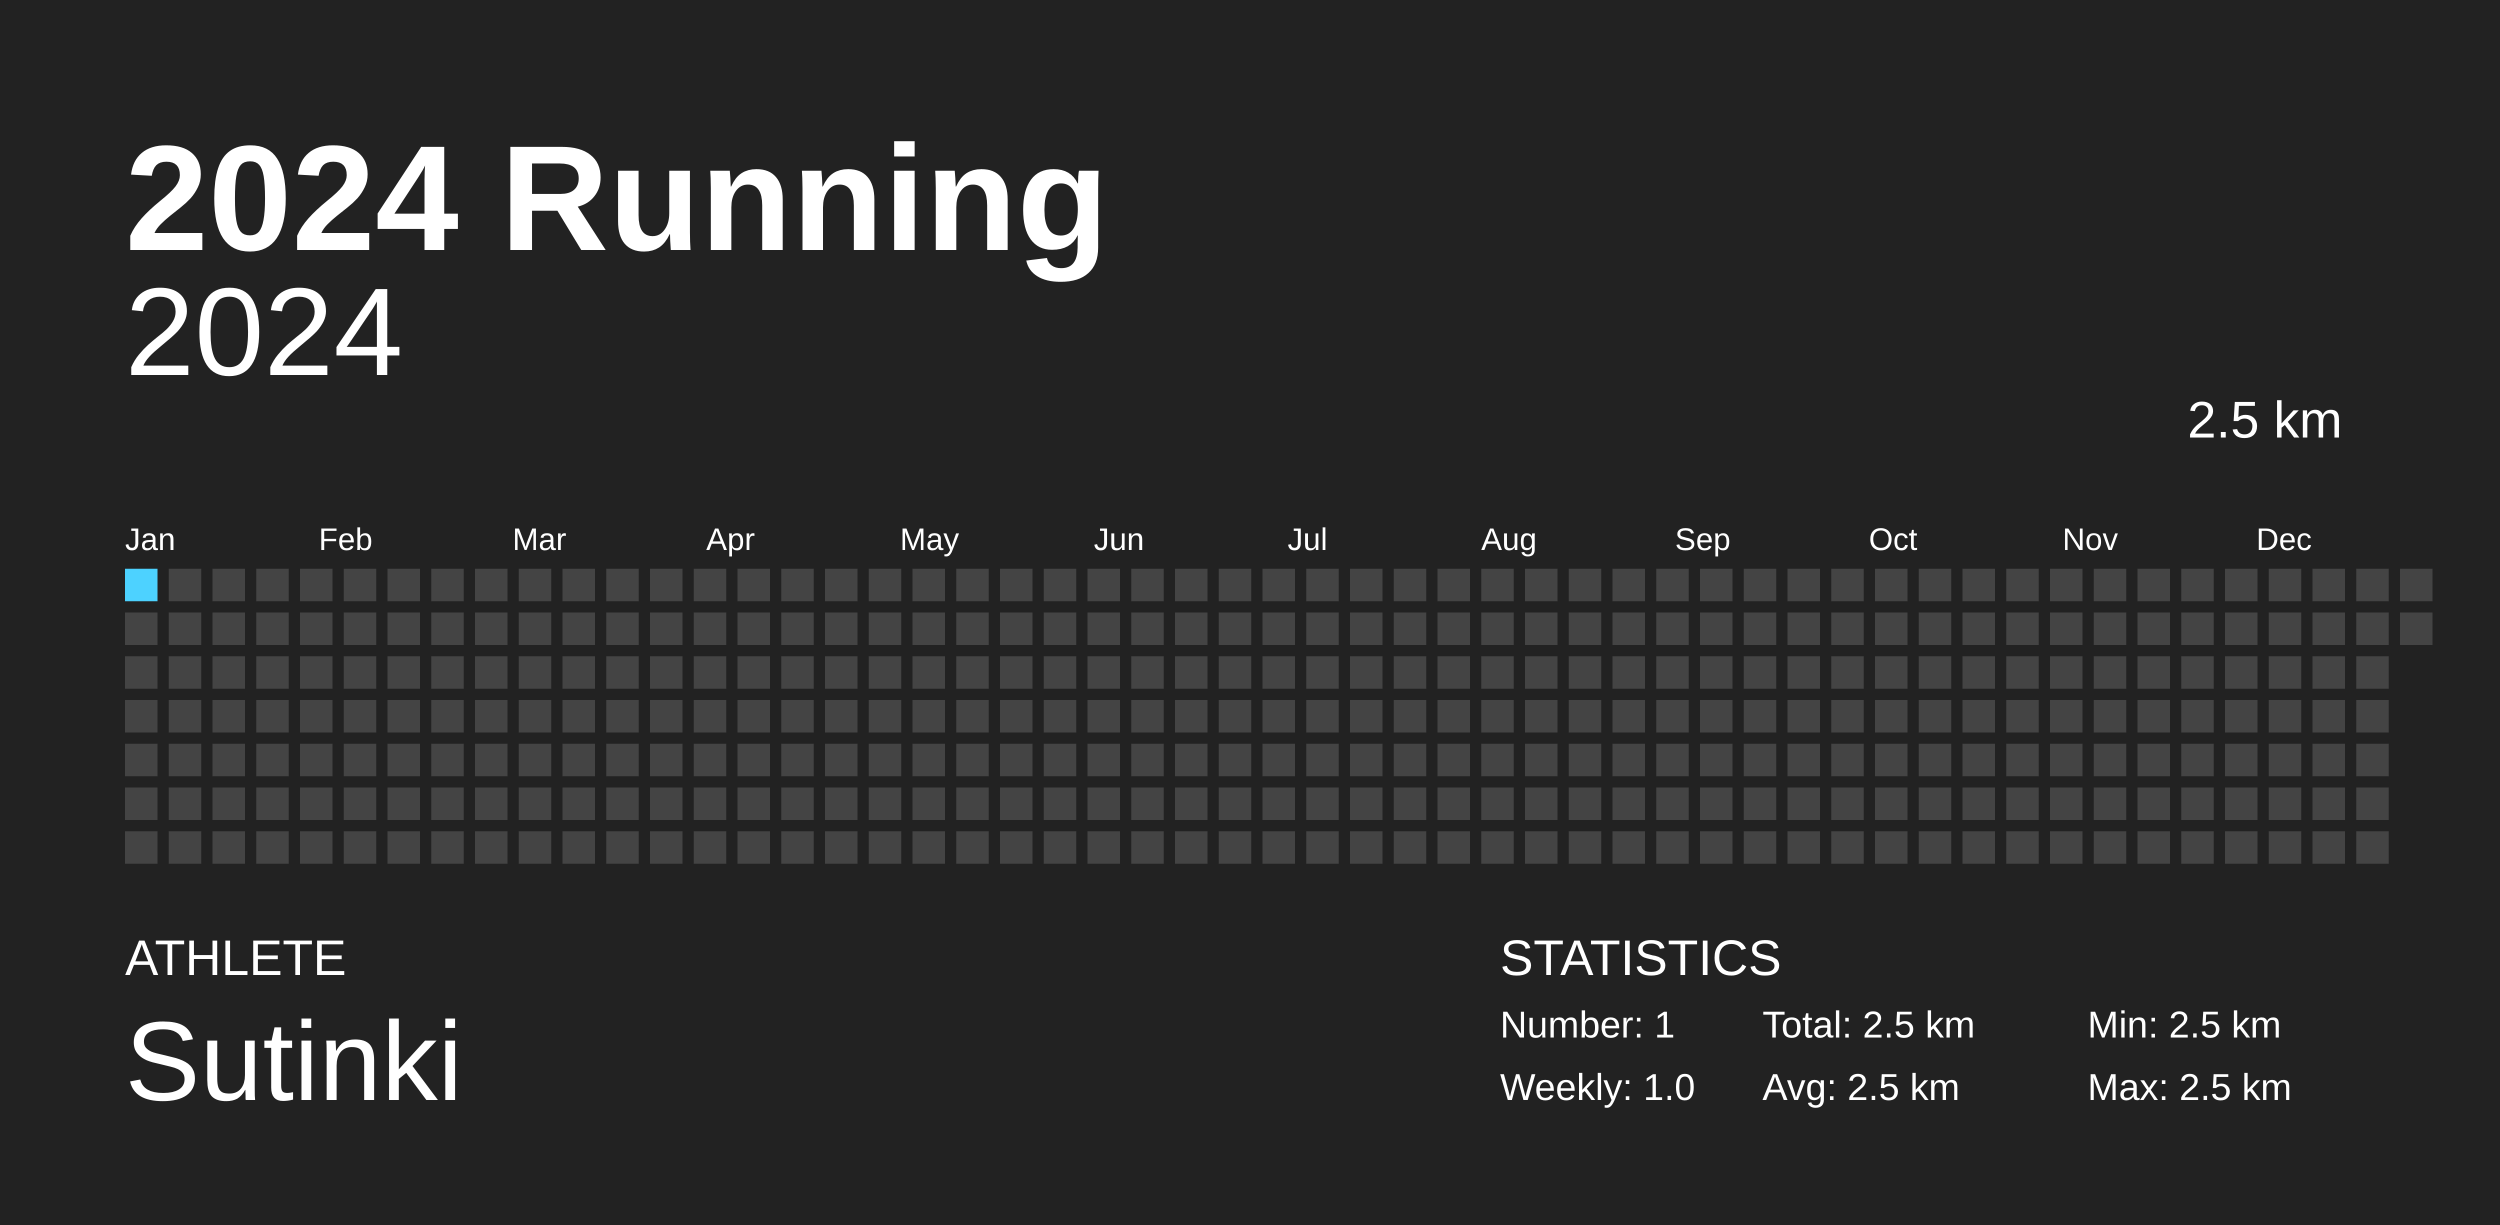
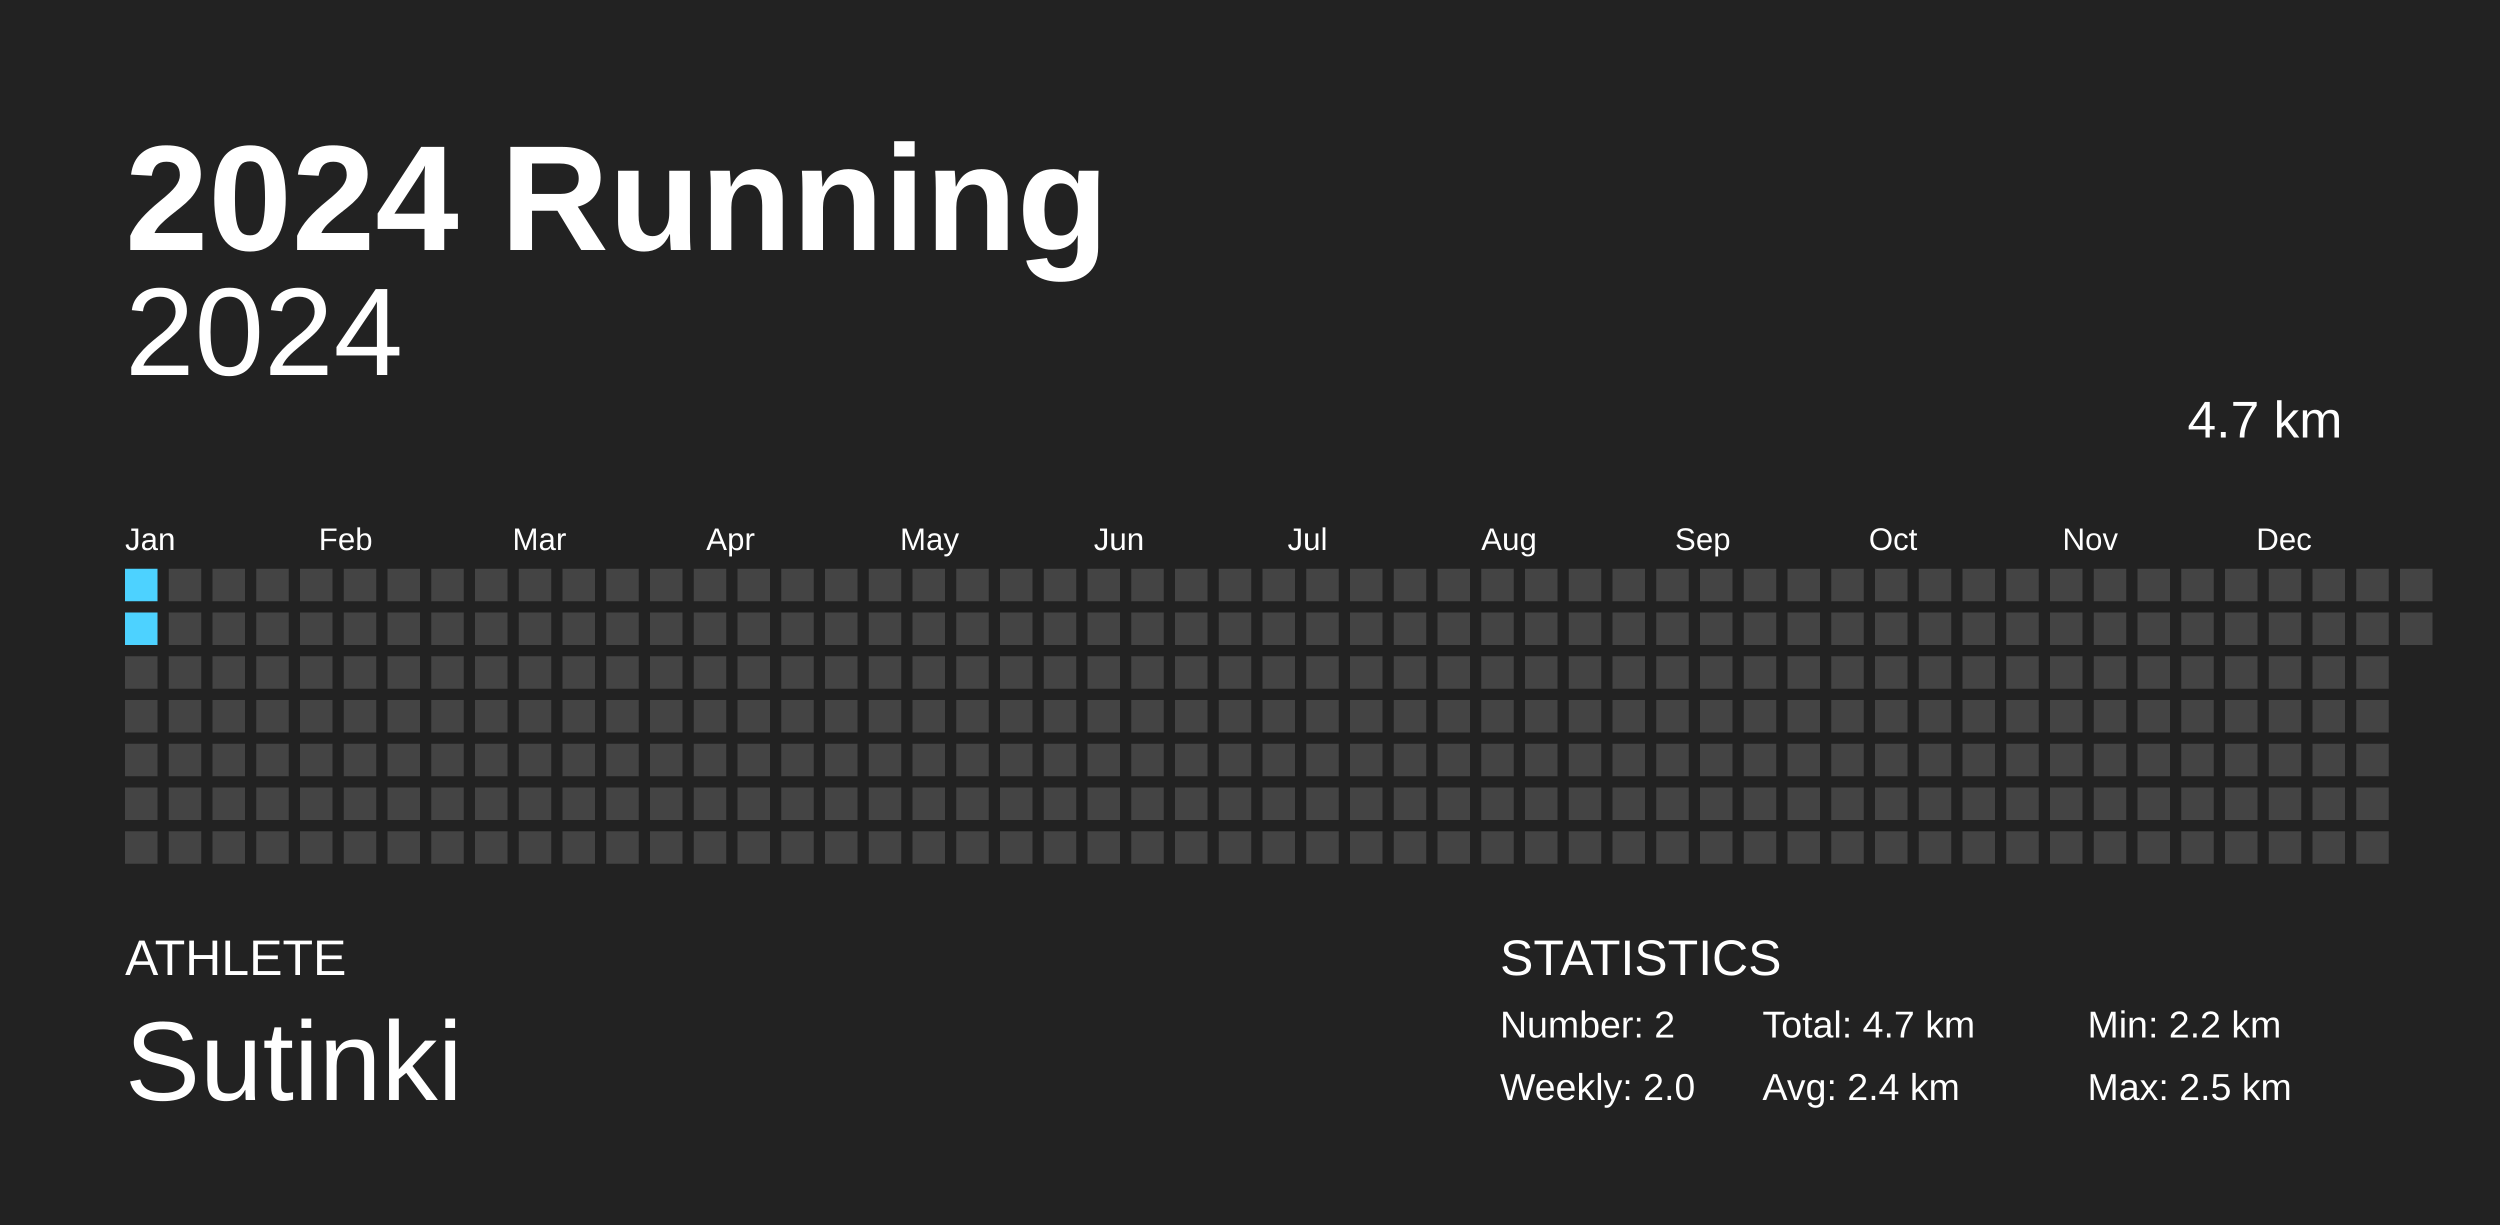
<svg xmlns="http://www.w3.org/2000/svg" baseProfile="full" height="98mm" version="1.1" viewBox="0,0,200,98" width="200mm">
  <defs />
  <rect fill="#222222" height="98" width="200" x="0" y="0" />
  <text fill="#FFFFFF" style="font-size:12px; font-family:Arial; font-weight:bold;" x="10" y="20">2024 Running</text>
  <text fill="#FFFFFF" style="font-size:4px; font-family:Arial" x="10" y="78">ATHLETE</text>
  <text fill="#FFFFFF" style="font-size:9px; font-family:Arial" x="10" y="88">Sutinki</text>
  <text fill="#FFFFFF" style="font-size:4px; font-family:Arial" x="120" y="78">STATISTICS</text>
-   <text fill="#FFFFFF" style="font-size:3px; font-family:Arial" x="120" y="83">Number: 1</text>
-   <text fill="#FFFFFF" style="font-size:3px; font-family:Arial" x="120" y="88">Weekly: 1.0</text>
-   <text fill="#FFFFFF" style="font-size:3px; font-family:Arial" x="141" y="83">Total: 2.5 km</text>
-   <text fill="#FFFFFF" style="font-size:3px; font-family:Arial" x="141" y="88">Avg: 2.5 km</text>
-   <text fill="#FFFFFF" style="font-size:3px; font-family:Arial" x="167" y="83">Min: 2.5 km</text>
+   <text fill="#FFFFFF" style="font-size:3px; font-family:Arial" x="120" y="83">Number: 2</text>
+   <text fill="#FFFFFF" style="font-size:3px; font-family:Arial" x="120" y="88">Weekly: 2.0</text>
+   <text fill="#FFFFFF" style="font-size:3px; font-family:Arial" x="141" y="83">Total: 4.7 km</text>
+   <text fill="#FFFFFF" style="font-size:3px; font-family:Arial" x="141" y="88">Avg: 2.4 km</text>
+   <text fill="#FFFFFF" style="font-size:3px; font-family:Arial" x="167" y="83">Min: 2.2 km</text>
  <text fill="#FFFFFF" style="font-size:3px; font-family:Arial" x="167" y="88">Max: 2.5 km</text>
  <text alignment-baseline="hanging" fill="#FFFFFF" style="font-size:10.0px; font-family:Arial;" x="10" y="30">2024</text>
-   <text alignment-baseline="hanging" fill="#FFFFFF" style="font-size:4.125px; font-family:Arial;" x="175" y="35">2.5 km</text>
+   <text alignment-baseline="hanging" fill="#FFFFFF" style="font-size:4.125px; font-family:Arial;" x="175" y="35">4.7 km</text>
  <text fill="#FFFFFF" style="font-size:2.5px; font-family:Arial" x="10.0" y="44">Jan</text>
  <text fill="#FFFFFF" style="font-size:2.5px; font-family:Arial" x="25.5" y="44">Feb</text>
  <text fill="#FFFFFF" style="font-size:2.5px; font-family:Arial" x="41.0" y="44">Mar</text>
  <text fill="#FFFFFF" style="font-size:2.5px; font-family:Arial" x="56.5" y="44">Apr</text>
  <text fill="#FFFFFF" style="font-size:2.5px; font-family:Arial" x="72.0" y="44">May</text>
  <text fill="#FFFFFF" style="font-size:2.5px; font-family:Arial" x="87.5" y="44">Jun</text>
  <text fill="#FFFFFF" style="font-size:2.5px; font-family:Arial" x="103.0" y="44">Jul</text>
  <text fill="#FFFFFF" style="font-size:2.5px; font-family:Arial" x="118.5" y="44">Aug</text>
  <text fill="#FFFFFF" style="font-size:2.5px; font-family:Arial" x="134.0" y="44">Sep</text>
  <text fill="#FFFFFF" style="font-size:2.5px; font-family:Arial" x="149.5" y="44">Oct</text>
  <text fill="#FFFFFF" style="font-size:2.5px; font-family:Arial" x="165.0" y="44">Nov</text>
  <text fill="#FFFFFF" style="font-size:2.5px; font-family:Arial" x="180.5" y="44">Dec</text>
-   <rect fill="#4DD2FF" height="2.6" width="2.6" x="10.0" y="45.5" />
-   <rect fill="#444444" height="2.6" width="2.6" x="10.0" y="49.0" />
+   <rect fill="#4dd2ff" height="2.6" width="2.6" x="10.0" y="45.5" />
+   <rect fill="#4dd2ff" height="2.6" width="2.6" x="10.0" y="49.0" />
  <rect fill="#444444" height="2.6" width="2.6" x="10.0" y="52.5" />
  <rect fill="#444444" height="2.6" width="2.6" x="10.0" y="56.0" />
  <rect fill="#444444" height="2.6" width="2.6" x="10.0" y="59.5" />
  <rect fill="#444444" height="2.6" width="2.6" x="10.0" y="63.0" />
  <rect fill="#444444" height="2.6" width="2.6" x="10.0" y="66.5" />
  <rect fill="#444444" height="2.6" width="2.6" x="13.5" y="45.5" />
  <rect fill="#444444" height="2.6" width="2.6" x="13.5" y="49.0" />
  <rect fill="#444444" height="2.6" width="2.6" x="13.5" y="52.5" />
  <rect fill="#444444" height="2.6" width="2.6" x="13.5" y="56.0" />
  <rect fill="#444444" height="2.6" width="2.6" x="13.5" y="59.5" />
  <rect fill="#444444" height="2.6" width="2.6" x="13.5" y="63.0" />
  <rect fill="#444444" height="2.6" width="2.6" x="13.5" y="66.5" />
  <rect fill="#444444" height="2.6" width="2.6" x="17.0" y="45.5" />
  <rect fill="#444444" height="2.6" width="2.6" x="17.0" y="49.0" />
  <rect fill="#444444" height="2.6" width="2.6" x="17.0" y="52.5" />
  <rect fill="#444444" height="2.6" width="2.6" x="17.0" y="56.0" />
  <rect fill="#444444" height="2.6" width="2.6" x="17.0" y="59.5" />
  <rect fill="#444444" height="2.6" width="2.6" x="17.0" y="63.0" />
  <rect fill="#444444" height="2.6" width="2.6" x="17.0" y="66.5" />
  <rect fill="#444444" height="2.6" width="2.6" x="20.5" y="45.5" />
  <rect fill="#444444" height="2.6" width="2.6" x="20.5" y="49.0" />
  <rect fill="#444444" height="2.6" width="2.6" x="20.5" y="52.5" />
  <rect fill="#444444" height="2.6" width="2.6" x="20.5" y="56.0" />
  <rect fill="#444444" height="2.6" width="2.6" x="20.5" y="59.5" />
  <rect fill="#444444" height="2.6" width="2.6" x="20.5" y="63.0" />
  <rect fill="#444444" height="2.6" width="2.6" x="20.5" y="66.5" />
  <rect fill="#444444" height="2.6" width="2.6" x="24.0" y="45.5" />
  <rect fill="#444444" height="2.6" width="2.6" x="24.0" y="49.0" />
  <rect fill="#444444" height="2.6" width="2.6" x="24.0" y="52.5" />
  <rect fill="#444444" height="2.6" width="2.6" x="24.0" y="56.0" />
  <rect fill="#444444" height="2.6" width="2.6" x="24.0" y="59.5" />
  <rect fill="#444444" height="2.6" width="2.6" x="24.0" y="63.0" />
  <rect fill="#444444" height="2.6" width="2.6" x="24.0" y="66.5" />
  <rect fill="#444444" height="2.6" width="2.6" x="27.5" y="45.5" />
  <rect fill="#444444" height="2.6" width="2.6" x="27.5" y="49.0" />
  <rect fill="#444444" height="2.6" width="2.6" x="27.5" y="52.5" />
  <rect fill="#444444" height="2.6" width="2.6" x="27.5" y="56.0" />
  <rect fill="#444444" height="2.6" width="2.6" x="27.5" y="59.5" />
  <rect fill="#444444" height="2.6" width="2.6" x="27.5" y="63.0" />
  <rect fill="#444444" height="2.6" width="2.6" x="27.5" y="66.5" />
  <rect fill="#444444" height="2.6" width="2.6" x="31.0" y="45.5" />
  <rect fill="#444444" height="2.6" width="2.6" x="31.0" y="49.0" />
  <rect fill="#444444" height="2.6" width="2.6" x="31.0" y="52.5" />
  <rect fill="#444444" height="2.6" width="2.6" x="31.0" y="56.0" />
  <rect fill="#444444" height="2.6" width="2.6" x="31.0" y="59.5" />
  <rect fill="#444444" height="2.6" width="2.6" x="31.0" y="63.0" />
  <rect fill="#444444" height="2.6" width="2.6" x="31.0" y="66.5" />
  <rect fill="#444444" height="2.6" width="2.6" x="34.5" y="45.5" />
  <rect fill="#444444" height="2.6" width="2.6" x="34.5" y="49.0" />
  <rect fill="#444444" height="2.6" width="2.6" x="34.5" y="52.5" />
  <rect fill="#444444" height="2.6" width="2.6" x="34.5" y="56.0" />
  <rect fill="#444444" height="2.6" width="2.6" x="34.5" y="59.5" />
  <rect fill="#444444" height="2.6" width="2.6" x="34.5" y="63.0" />
  <rect fill="#444444" height="2.6" width="2.6" x="34.5" y="66.5" />
  <rect fill="#444444" height="2.6" width="2.6" x="38.0" y="45.5" />
  <rect fill="#444444" height="2.6" width="2.6" x="38.0" y="49.0" />
  <rect fill="#444444" height="2.6" width="2.6" x="38.0" y="52.5" />
  <rect fill="#444444" height="2.6" width="2.6" x="38.0" y="56.0" />
  <rect fill="#444444" height="2.6" width="2.6" x="38.0" y="59.5" />
  <rect fill="#444444" height="2.6" width="2.6" x="38.0" y="63.0" />
  <rect fill="#444444" height="2.6" width="2.6" x="38.0" y="66.5" />
  <rect fill="#444444" height="2.6" width="2.6" x="41.5" y="45.5" />
  <rect fill="#444444" height="2.6" width="2.6" x="41.5" y="49.0" />
  <rect fill="#444444" height="2.6" width="2.6" x="41.5" y="52.5" />
  <rect fill="#444444" height="2.6" width="2.6" x="41.5" y="56.0" />
  <rect fill="#444444" height="2.6" width="2.6" x="41.5" y="59.5" />
  <rect fill="#444444" height="2.6" width="2.6" x="41.5" y="63.0" />
  <rect fill="#444444" height="2.6" width="2.6" x="41.5" y="66.5" />
  <rect fill="#444444" height="2.6" width="2.6" x="45.0" y="45.5" />
  <rect fill="#444444" height="2.6" width="2.6" x="45.0" y="49.0" />
  <rect fill="#444444" height="2.6" width="2.6" x="45.0" y="52.5" />
  <rect fill="#444444" height="2.6" width="2.6" x="45.0" y="56.0" />
  <rect fill="#444444" height="2.6" width="2.6" x="45.0" y="59.5" />
  <rect fill="#444444" height="2.6" width="2.6" x="45.0" y="63.0" />
  <rect fill="#444444" height="2.6" width="2.6" x="45.0" y="66.5" />
  <rect fill="#444444" height="2.6" width="2.6" x="48.5" y="45.5" />
  <rect fill="#444444" height="2.6" width="2.6" x="48.5" y="49.0" />
  <rect fill="#444444" height="2.6" width="2.6" x="48.5" y="52.5" />
  <rect fill="#444444" height="2.6" width="2.6" x="48.5" y="56.0" />
  <rect fill="#444444" height="2.6" width="2.6" x="48.5" y="59.5" />
  <rect fill="#444444" height="2.6" width="2.6" x="48.5" y="63.0" />
  <rect fill="#444444" height="2.6" width="2.6" x="48.5" y="66.5" />
  <rect fill="#444444" height="2.6" width="2.6" x="52.0" y="45.5" />
  <rect fill="#444444" height="2.6" width="2.6" x="52.0" y="49.0" />
  <rect fill="#444444" height="2.6" width="2.6" x="52.0" y="52.5" />
  <rect fill="#444444" height="2.6" width="2.6" x="52.0" y="56.0" />
  <rect fill="#444444" height="2.6" width="2.6" x="52.0" y="59.5" />
  <rect fill="#444444" height="2.6" width="2.6" x="52.0" y="63.0" />
  <rect fill="#444444" height="2.6" width="2.6" x="52.0" y="66.5" />
  <rect fill="#444444" height="2.6" width="2.6" x="55.5" y="45.5" />
  <rect fill="#444444" height="2.6" width="2.6" x="55.5" y="49.0" />
  <rect fill="#444444" height="2.6" width="2.6" x="55.5" y="52.5" />
  <rect fill="#444444" height="2.6" width="2.6" x="55.5" y="56.0" />
  <rect fill="#444444" height="2.6" width="2.6" x="55.5" y="59.5" />
  <rect fill="#444444" height="2.6" width="2.6" x="55.5" y="63.0" />
  <rect fill="#444444" height="2.6" width="2.6" x="55.5" y="66.5" />
  <rect fill="#444444" height="2.6" width="2.6" x="59.0" y="45.5" />
  <rect fill="#444444" height="2.6" width="2.6" x="59.0" y="49.0" />
  <rect fill="#444444" height="2.6" width="2.6" x="59.0" y="52.5" />
  <rect fill="#444444" height="2.6" width="2.6" x="59.0" y="56.0" />
  <rect fill="#444444" height="2.6" width="2.6" x="59.0" y="59.5" />
  <rect fill="#444444" height="2.6" width="2.6" x="59.0" y="63.0" />
  <rect fill="#444444" height="2.6" width="2.6" x="59.0" y="66.5" />
  <rect fill="#444444" height="2.6" width="2.6" x="62.5" y="45.5" />
  <rect fill="#444444" height="2.6" width="2.6" x="62.5" y="49.0" />
  <rect fill="#444444" height="2.6" width="2.6" x="62.5" y="52.5" />
  <rect fill="#444444" height="2.6" width="2.6" x="62.5" y="56.0" />
  <rect fill="#444444" height="2.6" width="2.6" x="62.5" y="59.5" />
  <rect fill="#444444" height="2.6" width="2.6" x="62.5" y="63.0" />
  <rect fill="#444444" height="2.6" width="2.6" x="62.5" y="66.5" />
  <rect fill="#444444" height="2.6" width="2.6" x="66.0" y="45.5" />
  <rect fill="#444444" height="2.6" width="2.6" x="66.0" y="49.0" />
  <rect fill="#444444" height="2.6" width="2.6" x="66.0" y="52.5" />
  <rect fill="#444444" height="2.6" width="2.6" x="66.0" y="56.0" />
  <rect fill="#444444" height="2.6" width="2.6" x="66.0" y="59.5" />
  <rect fill="#444444" height="2.6" width="2.6" x="66.0" y="63.0" />
  <rect fill="#444444" height="2.6" width="2.6" x="66.0" y="66.5" />
  <rect fill="#444444" height="2.6" width="2.6" x="69.5" y="45.5" />
  <rect fill="#444444" height="2.6" width="2.6" x="69.5" y="49.0" />
  <rect fill="#444444" height="2.6" width="2.6" x="69.5" y="52.5" />
  <rect fill="#444444" height="2.6" width="2.6" x="69.5" y="56.0" />
  <rect fill="#444444" height="2.6" width="2.6" x="69.5" y="59.5" />
  <rect fill="#444444" height="2.6" width="2.6" x="69.5" y="63.0" />
  <rect fill="#444444" height="2.6" width="2.6" x="69.5" y="66.5" />
  <rect fill="#444444" height="2.6" width="2.6" x="73.0" y="45.5" />
  <rect fill="#444444" height="2.6" width="2.6" x="73.0" y="49.0" />
  <rect fill="#444444" height="2.6" width="2.6" x="73.0" y="52.5" />
  <rect fill="#444444" height="2.6" width="2.6" x="73.0" y="56.0" />
  <rect fill="#444444" height="2.6" width="2.6" x="73.0" y="59.5" />
  <rect fill="#444444" height="2.6" width="2.6" x="73.0" y="63.0" />
  <rect fill="#444444" height="2.6" width="2.6" x="73.0" y="66.5" />
  <rect fill="#444444" height="2.6" width="2.6" x="76.5" y="45.5" />
  <rect fill="#444444" height="2.6" width="2.6" x="76.5" y="49.0" />
  <rect fill="#444444" height="2.6" width="2.6" x="76.5" y="52.5" />
  <rect fill="#444444" height="2.6" width="2.6" x="76.5" y="56.0" />
  <rect fill="#444444" height="2.6" width="2.6" x="76.5" y="59.5" />
  <rect fill="#444444" height="2.6" width="2.6" x="76.5" y="63.0" />
  <rect fill="#444444" height="2.6" width="2.6" x="76.5" y="66.5" />
  <rect fill="#444444" height="2.6" width="2.6" x="80.0" y="45.5" />
  <rect fill="#444444" height="2.6" width="2.6" x="80.0" y="49.0" />
  <rect fill="#444444" height="2.6" width="2.6" x="80.0" y="52.5" />
  <rect fill="#444444" height="2.6" width="2.6" x="80.0" y="56.0" />
  <rect fill="#444444" height="2.6" width="2.6" x="80.0" y="59.5" />
  <rect fill="#444444" height="2.6" width="2.6" x="80.0" y="63.0" />
  <rect fill="#444444" height="2.6" width="2.6" x="80.0" y="66.5" />
  <rect fill="#444444" height="2.6" width="2.6" x="83.5" y="45.5" />
  <rect fill="#444444" height="2.6" width="2.6" x="83.5" y="49.0" />
  <rect fill="#444444" height="2.6" width="2.6" x="83.5" y="52.5" />
  <rect fill="#444444" height="2.6" width="2.6" x="83.5" y="56.0" />
  <rect fill="#444444" height="2.6" width="2.6" x="83.5" y="59.5" />
  <rect fill="#444444" height="2.6" width="2.6" x="83.5" y="63.0" />
  <rect fill="#444444" height="2.6" width="2.6" x="83.5" y="66.5" />
  <rect fill="#444444" height="2.6" width="2.6" x="87.0" y="45.5" />
  <rect fill="#444444" height="2.6" width="2.6" x="87.0" y="49.0" />
  <rect fill="#444444" height="2.6" width="2.6" x="87.0" y="52.5" />
  <rect fill="#444444" height="2.6" width="2.6" x="87.0" y="56.0" />
  <rect fill="#444444" height="2.6" width="2.6" x="87.0" y="59.5" />
  <rect fill="#444444" height="2.6" width="2.6" x="87.0" y="63.0" />
  <rect fill="#444444" height="2.6" width="2.6" x="87.0" y="66.5" />
  <rect fill="#444444" height="2.6" width="2.6" x="90.5" y="45.5" />
  <rect fill="#444444" height="2.6" width="2.6" x="90.5" y="49.0" />
  <rect fill="#444444" height="2.6" width="2.6" x="90.5" y="52.5" />
  <rect fill="#444444" height="2.6" width="2.6" x="90.5" y="56.0" />
  <rect fill="#444444" height="2.6" width="2.6" x="90.5" y="59.5" />
  <rect fill="#444444" height="2.6" width="2.6" x="90.5" y="63.0" />
  <rect fill="#444444" height="2.6" width="2.6" x="90.5" y="66.5" />
  <rect fill="#444444" height="2.6" width="2.6" x="94.0" y="45.5" />
  <rect fill="#444444" height="2.6" width="2.6" x="94.0" y="49.0" />
  <rect fill="#444444" height="2.6" width="2.6" x="94.0" y="52.5" />
  <rect fill="#444444" height="2.6" width="2.6" x="94.0" y="56.0" />
  <rect fill="#444444" height="2.6" width="2.6" x="94.0" y="59.5" />
  <rect fill="#444444" height="2.6" width="2.6" x="94.0" y="63.0" />
  <rect fill="#444444" height="2.6" width="2.6" x="94.0" y="66.5" />
  <rect fill="#444444" height="2.6" width="2.6" x="97.5" y="45.5" />
  <rect fill="#444444" height="2.6" width="2.6" x="97.5" y="49.0" />
  <rect fill="#444444" height="2.6" width="2.6" x="97.5" y="52.5" />
  <rect fill="#444444" height="2.6" width="2.6" x="97.5" y="56.0" />
  <rect fill="#444444" height="2.6" width="2.6" x="97.5" y="59.5" />
  <rect fill="#444444" height="2.6" width="2.6" x="97.5" y="63.0" />
  <rect fill="#444444" height="2.6" width="2.6" x="97.5" y="66.5" />
  <rect fill="#444444" height="2.6" width="2.6" x="101.0" y="45.5" />
  <rect fill="#444444" height="2.6" width="2.6" x="101.0" y="49.0" />
  <rect fill="#444444" height="2.6" width="2.6" x="101.0" y="52.5" />
  <rect fill="#444444" height="2.6" width="2.6" x="101.0" y="56.0" />
  <rect fill="#444444" height="2.6" width="2.6" x="101.0" y="59.5" />
  <rect fill="#444444" height="2.6" width="2.6" x="101.0" y="63.0" />
  <rect fill="#444444" height="2.6" width="2.6" x="101.0" y="66.5" />
  <rect fill="#444444" height="2.6" width="2.6" x="104.5" y="45.5" />
  <rect fill="#444444" height="2.6" width="2.6" x="104.5" y="49.0" />
  <rect fill="#444444" height="2.6" width="2.6" x="104.5" y="52.5" />
  <rect fill="#444444" height="2.6" width="2.6" x="104.5" y="56.0" />
  <rect fill="#444444" height="2.6" width="2.6" x="104.5" y="59.5" />
  <rect fill="#444444" height="2.6" width="2.6" x="104.5" y="63.0" />
  <rect fill="#444444" height="2.6" width="2.6" x="104.5" y="66.5" />
  <rect fill="#444444" height="2.6" width="2.6" x="108.0" y="45.5" />
  <rect fill="#444444" height="2.6" width="2.6" x="108.0" y="49.0" />
  <rect fill="#444444" height="2.6" width="2.6" x="108.0" y="52.5" />
  <rect fill="#444444" height="2.6" width="2.6" x="108.0" y="56.0" />
  <rect fill="#444444" height="2.6" width="2.6" x="108.0" y="59.5" />
  <rect fill="#444444" height="2.6" width="2.6" x="108.0" y="63.0" />
  <rect fill="#444444" height="2.6" width="2.6" x="108.0" y="66.5" />
  <rect fill="#444444" height="2.6" width="2.6" x="111.5" y="45.5" />
  <rect fill="#444444" height="2.6" width="2.6" x="111.5" y="49.0" />
  <rect fill="#444444" height="2.6" width="2.6" x="111.5" y="52.5" />
  <rect fill="#444444" height="2.6" width="2.6" x="111.5" y="56.0" />
  <rect fill="#444444" height="2.6" width="2.6" x="111.5" y="59.5" />
  <rect fill="#444444" height="2.6" width="2.6" x="111.5" y="63.0" />
  <rect fill="#444444" height="2.6" width="2.6" x="111.5" y="66.5" />
  <rect fill="#444444" height="2.6" width="2.6" x="115.0" y="45.5" />
  <rect fill="#444444" height="2.6" width="2.6" x="115.0" y="49.0" />
  <rect fill="#444444" height="2.6" width="2.6" x="115.0" y="52.5" />
  <rect fill="#444444" height="2.6" width="2.6" x="115.0" y="56.0" />
  <rect fill="#444444" height="2.6" width="2.6" x="115.0" y="59.5" />
  <rect fill="#444444" height="2.6" width="2.6" x="115.0" y="63.0" />
  <rect fill="#444444" height="2.6" width="2.6" x="115.0" y="66.5" />
  <rect fill="#444444" height="2.6" width="2.6" x="118.5" y="45.5" />
  <rect fill="#444444" height="2.6" width="2.6" x="118.5" y="49.0" />
  <rect fill="#444444" height="2.6" width="2.6" x="118.5" y="52.5" />
  <rect fill="#444444" height="2.6" width="2.6" x="118.5" y="56.0" />
  <rect fill="#444444" height="2.6" width="2.6" x="118.5" y="59.5" />
  <rect fill="#444444" height="2.6" width="2.6" x="118.5" y="63.0" />
  <rect fill="#444444" height="2.6" width="2.6" x="118.5" y="66.5" />
  <rect fill="#444444" height="2.6" width="2.6" x="122.0" y="45.5" />
  <rect fill="#444444" height="2.6" width="2.6" x="122.0" y="49.0" />
  <rect fill="#444444" height="2.6" width="2.6" x="122.0" y="52.5" />
  <rect fill="#444444" height="2.6" width="2.6" x="122.0" y="56.0" />
  <rect fill="#444444" height="2.6" width="2.6" x="122.0" y="59.5" />
  <rect fill="#444444" height="2.6" width="2.6" x="122.0" y="63.0" />
  <rect fill="#444444" height="2.6" width="2.6" x="122.0" y="66.5" />
  <rect fill="#444444" height="2.6" width="2.6" x="125.5" y="45.5" />
  <rect fill="#444444" height="2.6" width="2.6" x="125.5" y="49.0" />
  <rect fill="#444444" height="2.6" width="2.6" x="125.5" y="52.5" />
  <rect fill="#444444" height="2.6" width="2.6" x="125.5" y="56.0" />
  <rect fill="#444444" height="2.6" width="2.6" x="125.5" y="59.5" />
  <rect fill="#444444" height="2.6" width="2.6" x="125.5" y="63.0" />
  <rect fill="#444444" height="2.6" width="2.6" x="125.5" y="66.5" />
  <rect fill="#444444" height="2.6" width="2.6" x="129.0" y="45.5" />
  <rect fill="#444444" height="2.6" width="2.6" x="129.0" y="49.0" />
  <rect fill="#444444" height="2.6" width="2.6" x="129.0" y="52.5" />
  <rect fill="#444444" height="2.6" width="2.6" x="129.0" y="56.0" />
  <rect fill="#444444" height="2.6" width="2.6" x="129.0" y="59.5" />
  <rect fill="#444444" height="2.6" width="2.6" x="129.0" y="63.0" />
  <rect fill="#444444" height="2.6" width="2.6" x="129.0" y="66.5" />
  <rect fill="#444444" height="2.6" width="2.6" x="132.5" y="45.5" />
  <rect fill="#444444" height="2.6" width="2.6" x="132.5" y="49.0" />
  <rect fill="#444444" height="2.6" width="2.6" x="132.5" y="52.5" />
  <rect fill="#444444" height="2.6" width="2.6" x="132.5" y="56.0" />
  <rect fill="#444444" height="2.6" width="2.6" x="132.5" y="59.5" />
  <rect fill="#444444" height="2.6" width="2.6" x="132.5" y="63.0" />
  <rect fill="#444444" height="2.6" width="2.6" x="132.5" y="66.5" />
  <rect fill="#444444" height="2.6" width="2.6" x="136.0" y="45.5" />
  <rect fill="#444444" height="2.6" width="2.6" x="136.0" y="49.0" />
  <rect fill="#444444" height="2.6" width="2.6" x="136.0" y="52.5" />
  <rect fill="#444444" height="2.6" width="2.6" x="136.0" y="56.0" />
  <rect fill="#444444" height="2.6" width="2.6" x="136.0" y="59.5" />
  <rect fill="#444444" height="2.6" width="2.6" x="136.0" y="63.0" />
  <rect fill="#444444" height="2.6" width="2.6" x="136.0" y="66.5" />
  <rect fill="#444444" height="2.6" width="2.6" x="139.5" y="45.5" />
  <rect fill="#444444" height="2.6" width="2.6" x="139.5" y="49.0" />
  <rect fill="#444444" height="2.6" width="2.6" x="139.5" y="52.5" />
  <rect fill="#444444" height="2.6" width="2.6" x="139.5" y="56.0" />
  <rect fill="#444444" height="2.6" width="2.6" x="139.5" y="59.5" />
  <rect fill="#444444" height="2.6" width="2.6" x="139.5" y="63.0" />
  <rect fill="#444444" height="2.6" width="2.6" x="139.5" y="66.5" />
  <rect fill="#444444" height="2.6" width="2.6" x="143.0" y="45.5" />
  <rect fill="#444444" height="2.6" width="2.6" x="143.0" y="49.0" />
  <rect fill="#444444" height="2.6" width="2.6" x="143.0" y="52.5" />
  <rect fill="#444444" height="2.6" width="2.6" x="143.0" y="56.0" />
  <rect fill="#444444" height="2.6" width="2.6" x="143.0" y="59.5" />
  <rect fill="#444444" height="2.6" width="2.6" x="143.0" y="63.0" />
  <rect fill="#444444" height="2.6" width="2.6" x="143.0" y="66.5" />
  <rect fill="#444444" height="2.6" width="2.6" x="146.5" y="45.5" />
  <rect fill="#444444" height="2.6" width="2.6" x="146.5" y="49.0" />
  <rect fill="#444444" height="2.6" width="2.6" x="146.5" y="52.5" />
  <rect fill="#444444" height="2.6" width="2.6" x="146.5" y="56.0" />
  <rect fill="#444444" height="2.6" width="2.6" x="146.5" y="59.5" />
  <rect fill="#444444" height="2.6" width="2.6" x="146.5" y="63.0" />
  <rect fill="#444444" height="2.6" width="2.6" x="146.5" y="66.5" />
  <rect fill="#444444" height="2.6" width="2.6" x="150.0" y="45.5" />
  <rect fill="#444444" height="2.6" width="2.6" x="150.0" y="49.0" />
  <rect fill="#444444" height="2.6" width="2.6" x="150.0" y="52.5" />
  <rect fill="#444444" height="2.6" width="2.6" x="150.0" y="56.0" />
  <rect fill="#444444" height="2.6" width="2.6" x="150.0" y="59.5" />
  <rect fill="#444444" height="2.6" width="2.6" x="150.0" y="63.0" />
  <rect fill="#444444" height="2.6" width="2.6" x="150.0" y="66.5" />
  <rect fill="#444444" height="2.6" width="2.6" x="153.5" y="45.5" />
  <rect fill="#444444" height="2.6" width="2.6" x="153.5" y="49.0" />
  <rect fill="#444444" height="2.6" width="2.6" x="153.5" y="52.5" />
  <rect fill="#444444" height="2.6" width="2.6" x="153.5" y="56.0" />
  <rect fill="#444444" height="2.6" width="2.6" x="153.5" y="59.5" />
  <rect fill="#444444" height="2.6" width="2.6" x="153.5" y="63.0" />
  <rect fill="#444444" height="2.6" width="2.6" x="153.5" y="66.5" />
  <rect fill="#444444" height="2.6" width="2.6" x="157.0" y="45.5" />
  <rect fill="#444444" height="2.6" width="2.6" x="157.0" y="49.0" />
  <rect fill="#444444" height="2.6" width="2.6" x="157.0" y="52.5" />
  <rect fill="#444444" height="2.6" width="2.6" x="157.0" y="56.0" />
  <rect fill="#444444" height="2.6" width="2.6" x="157.0" y="59.5" />
  <rect fill="#444444" height="2.6" width="2.6" x="157.0" y="63.0" />
  <rect fill="#444444" height="2.6" width="2.6" x="157.0" y="66.5" />
  <rect fill="#444444" height="2.6" width="2.6" x="160.5" y="45.5" />
  <rect fill="#444444" height="2.6" width="2.6" x="160.5" y="49.0" />
  <rect fill="#444444" height="2.6" width="2.6" x="160.5" y="52.5" />
  <rect fill="#444444" height="2.6" width="2.6" x="160.5" y="56.0" />
  <rect fill="#444444" height="2.6" width="2.6" x="160.5" y="59.5" />
  <rect fill="#444444" height="2.6" width="2.6" x="160.5" y="63.0" />
  <rect fill="#444444" height="2.6" width="2.6" x="160.5" y="66.5" />
  <rect fill="#444444" height="2.6" width="2.6" x="164.0" y="45.5" />
  <rect fill="#444444" height="2.6" width="2.6" x="164.0" y="49.0" />
  <rect fill="#444444" height="2.6" width="2.6" x="164.0" y="52.5" />
  <rect fill="#444444" height="2.6" width="2.6" x="164.0" y="56.0" />
  <rect fill="#444444" height="2.6" width="2.6" x="164.0" y="59.5" />
  <rect fill="#444444" height="2.6" width="2.6" x="164.0" y="63.0" />
  <rect fill="#444444" height="2.6" width="2.6" x="164.0" y="66.5" />
  <rect fill="#444444" height="2.6" width="2.6" x="167.5" y="45.5" />
  <rect fill="#444444" height="2.6" width="2.6" x="167.5" y="49.0" />
  <rect fill="#444444" height="2.6" width="2.6" x="167.5" y="52.5" />
  <rect fill="#444444" height="2.6" width="2.6" x="167.5" y="56.0" />
  <rect fill="#444444" height="2.6" width="2.6" x="167.5" y="59.5" />
  <rect fill="#444444" height="2.6" width="2.6" x="167.5" y="63.0" />
  <rect fill="#444444" height="2.6" width="2.6" x="167.5" y="66.5" />
  <rect fill="#444444" height="2.6" width="2.6" x="171.0" y="45.5" />
  <rect fill="#444444" height="2.6" width="2.6" x="171.0" y="49.0" />
  <rect fill="#444444" height="2.6" width="2.6" x="171.0" y="52.5" />
  <rect fill="#444444" height="2.6" width="2.6" x="171.0" y="56.0" />
  <rect fill="#444444" height="2.6" width="2.6" x="171.0" y="59.5" />
  <rect fill="#444444" height="2.6" width="2.6" x="171.0" y="63.0" />
  <rect fill="#444444" height="2.6" width="2.6" x="171.0" y="66.5" />
  <rect fill="#444444" height="2.6" width="2.6" x="174.5" y="45.5" />
  <rect fill="#444444" height="2.6" width="2.6" x="174.5" y="49.0" />
  <rect fill="#444444" height="2.6" width="2.6" x="174.5" y="52.5" />
  <rect fill="#444444" height="2.6" width="2.6" x="174.5" y="56.0" />
  <rect fill="#444444" height="2.6" width="2.6" x="174.5" y="59.5" />
  <rect fill="#444444" height="2.6" width="2.6" x="174.5" y="63.0" />
  <rect fill="#444444" height="2.6" width="2.6" x="174.5" y="66.5" />
  <rect fill="#444444" height="2.6" width="2.6" x="178.0" y="45.5" />
  <rect fill="#444444" height="2.6" width="2.6" x="178.0" y="49.0" />
  <rect fill="#444444" height="2.6" width="2.6" x="178.0" y="52.5" />
  <rect fill="#444444" height="2.6" width="2.6" x="178.0" y="56.0" />
  <rect fill="#444444" height="2.6" width="2.6" x="178.0" y="59.5" />
  <rect fill="#444444" height="2.6" width="2.6" x="178.0" y="63.0" />
  <rect fill="#444444" height="2.6" width="2.6" x="178.0" y="66.5" />
  <rect fill="#444444" height="2.6" width="2.6" x="181.5" y="45.5" />
  <rect fill="#444444" height="2.6" width="2.6" x="181.5" y="49.0" />
  <rect fill="#444444" height="2.6" width="2.6" x="181.5" y="52.5" />
  <rect fill="#444444" height="2.6" width="2.6" x="181.5" y="56.0" />
  <rect fill="#444444" height="2.6" width="2.6" x="181.5" y="59.5" />
  <rect fill="#444444" height="2.6" width="2.6" x="181.5" y="63.0" />
  <rect fill="#444444" height="2.6" width="2.6" x="181.5" y="66.5" />
  <rect fill="#444444" height="2.6" width="2.6" x="185.0" y="45.5" />
  <rect fill="#444444" height="2.6" width="2.6" x="185.0" y="49.0" />
  <rect fill="#444444" height="2.6" width="2.6" x="185.0" y="52.5" />
  <rect fill="#444444" height="2.6" width="2.6" x="185.0" y="56.0" />
  <rect fill="#444444" height="2.6" width="2.6" x="185.0" y="59.5" />
  <rect fill="#444444" height="2.6" width="2.6" x="185.0" y="63.0" />
  <rect fill="#444444" height="2.6" width="2.6" x="185.0" y="66.5" />
  <rect fill="#444444" height="2.6" width="2.6" x="188.5" y="45.5" />
  <rect fill="#444444" height="2.6" width="2.6" x="188.5" y="49.0" />
  <rect fill="#444444" height="2.6" width="2.6" x="188.5" y="52.5" />
  <rect fill="#444444" height="2.6" width="2.6" x="188.5" y="56.0" />
  <rect fill="#444444" height="2.6" width="2.6" x="188.5" y="59.5" />
  <rect fill="#444444" height="2.6" width="2.6" x="188.5" y="63.0" />
  <rect fill="#444444" height="2.6" width="2.6" x="188.5" y="66.5" />
  <rect fill="#444444" height="2.6" width="2.6" x="192.0" y="45.5" />
  <rect fill="#444444" height="2.6" width="2.6" x="192.0" y="49.0" />
</svg>
